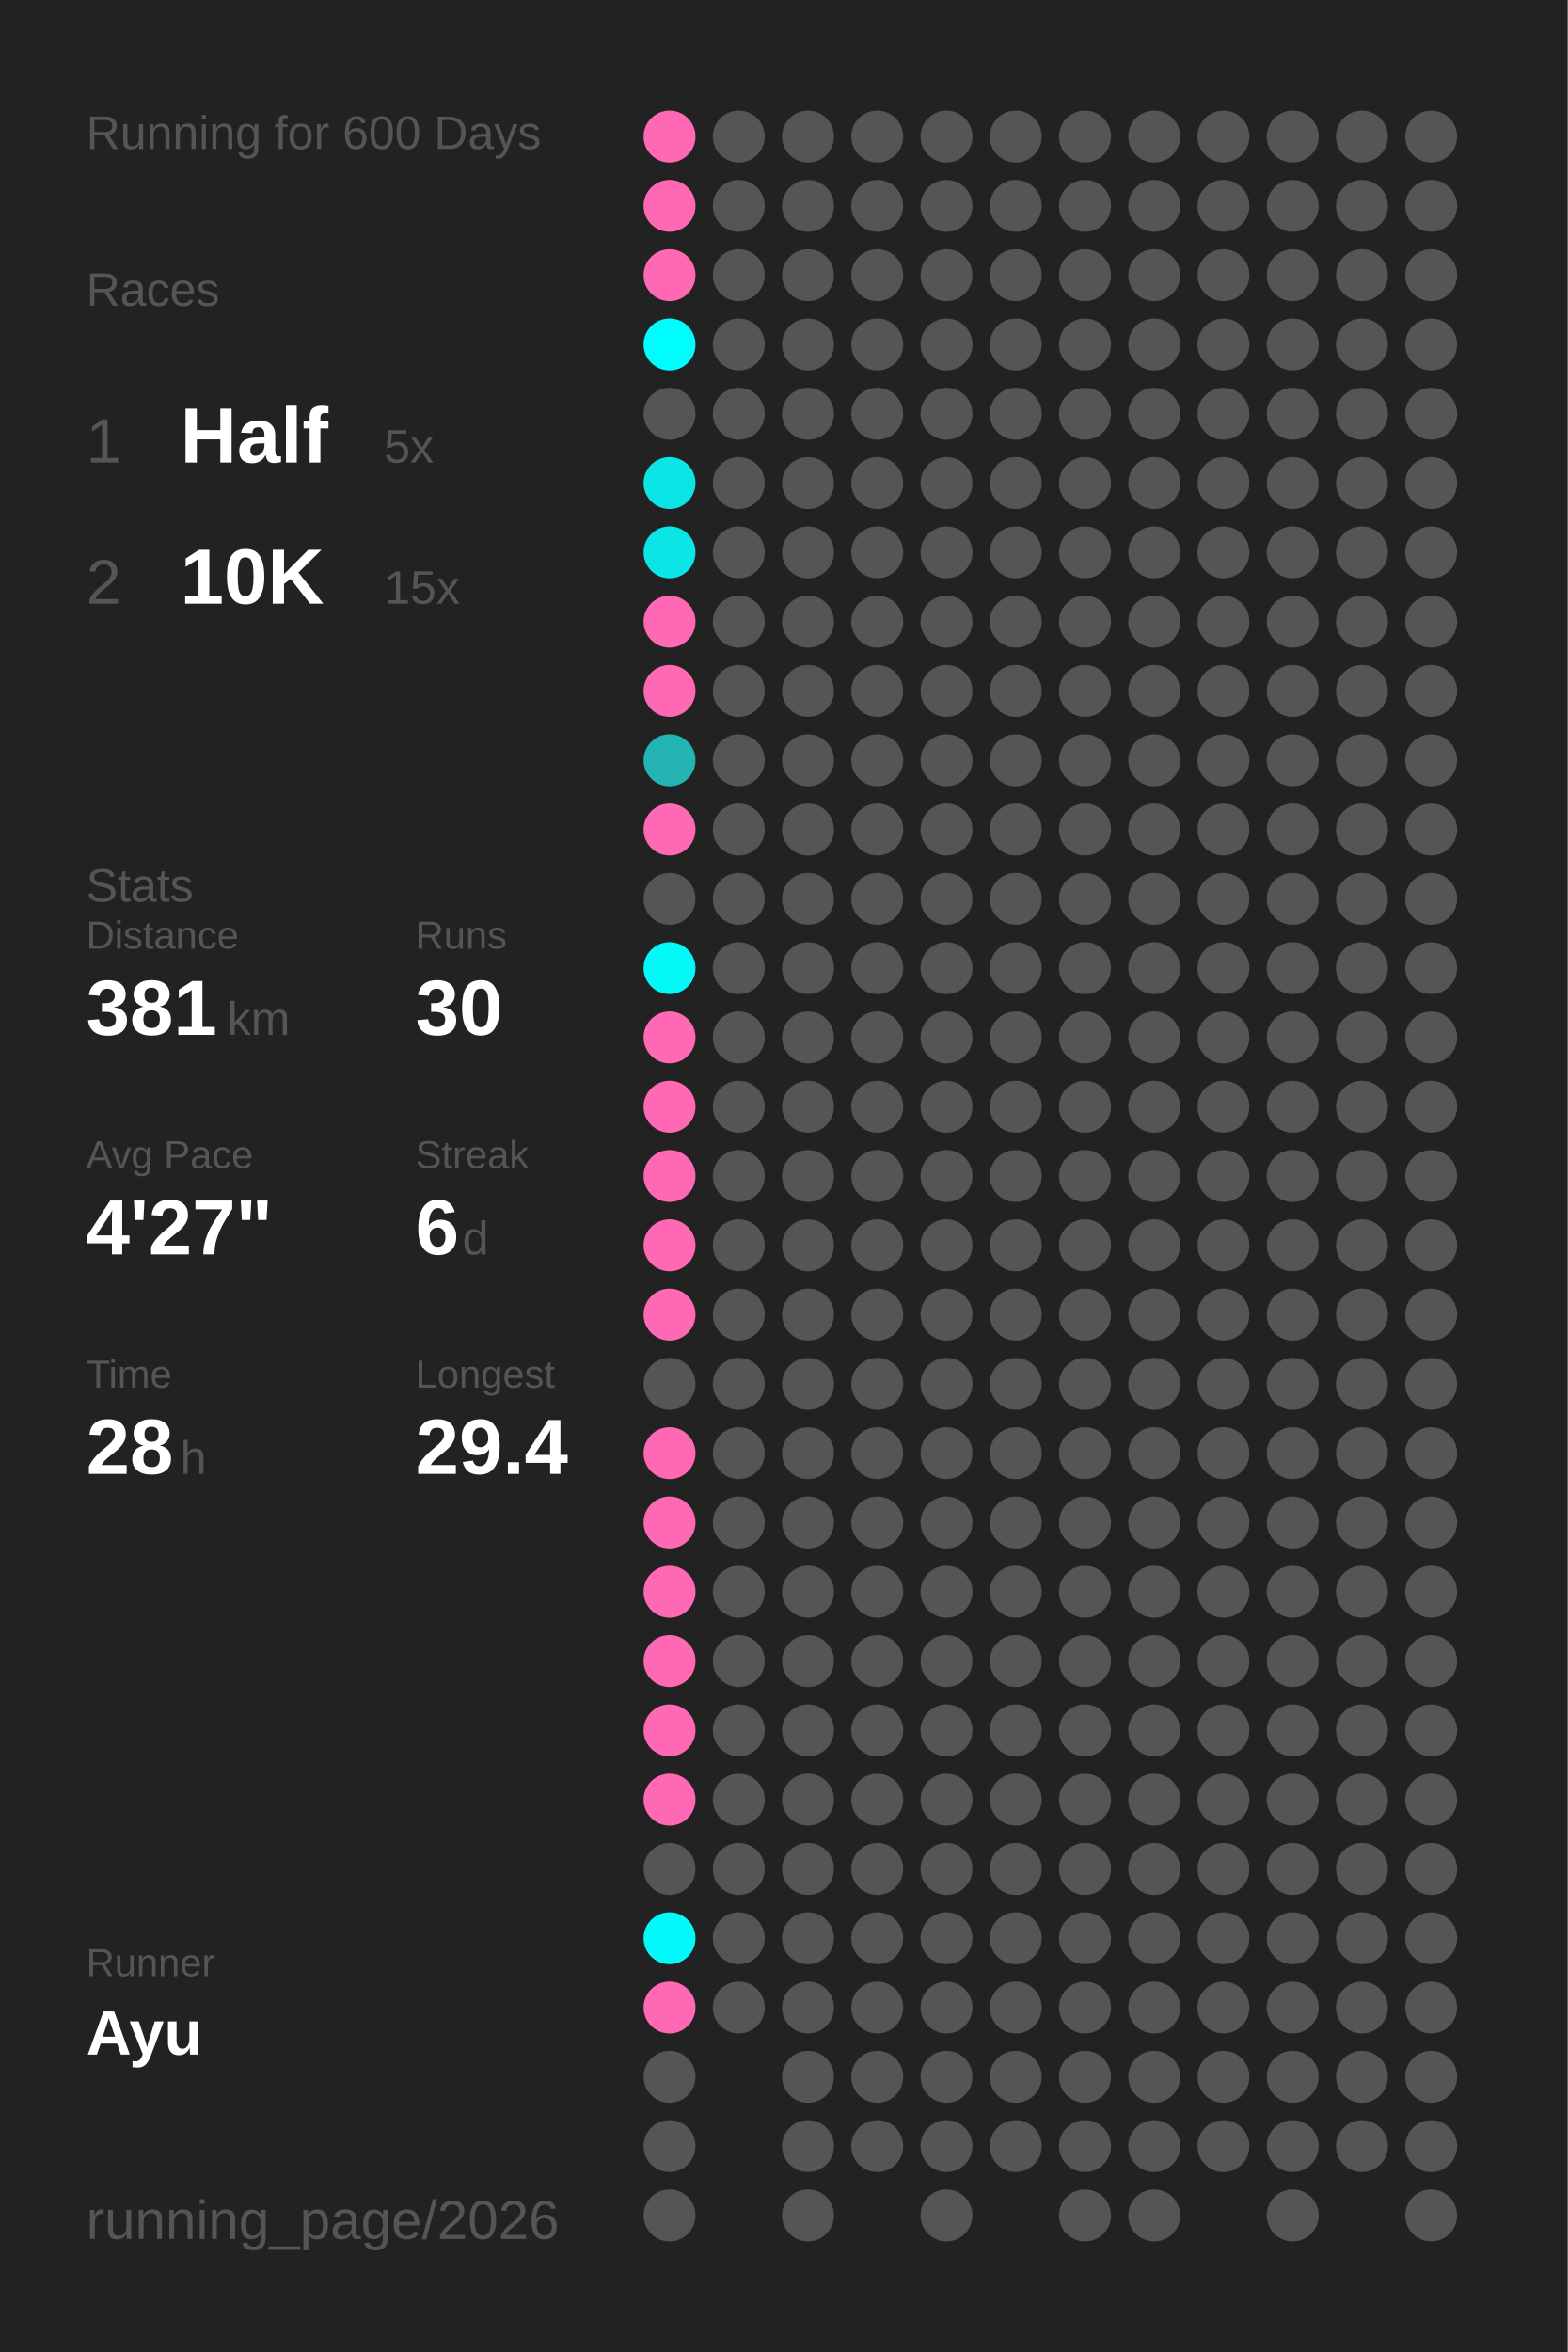
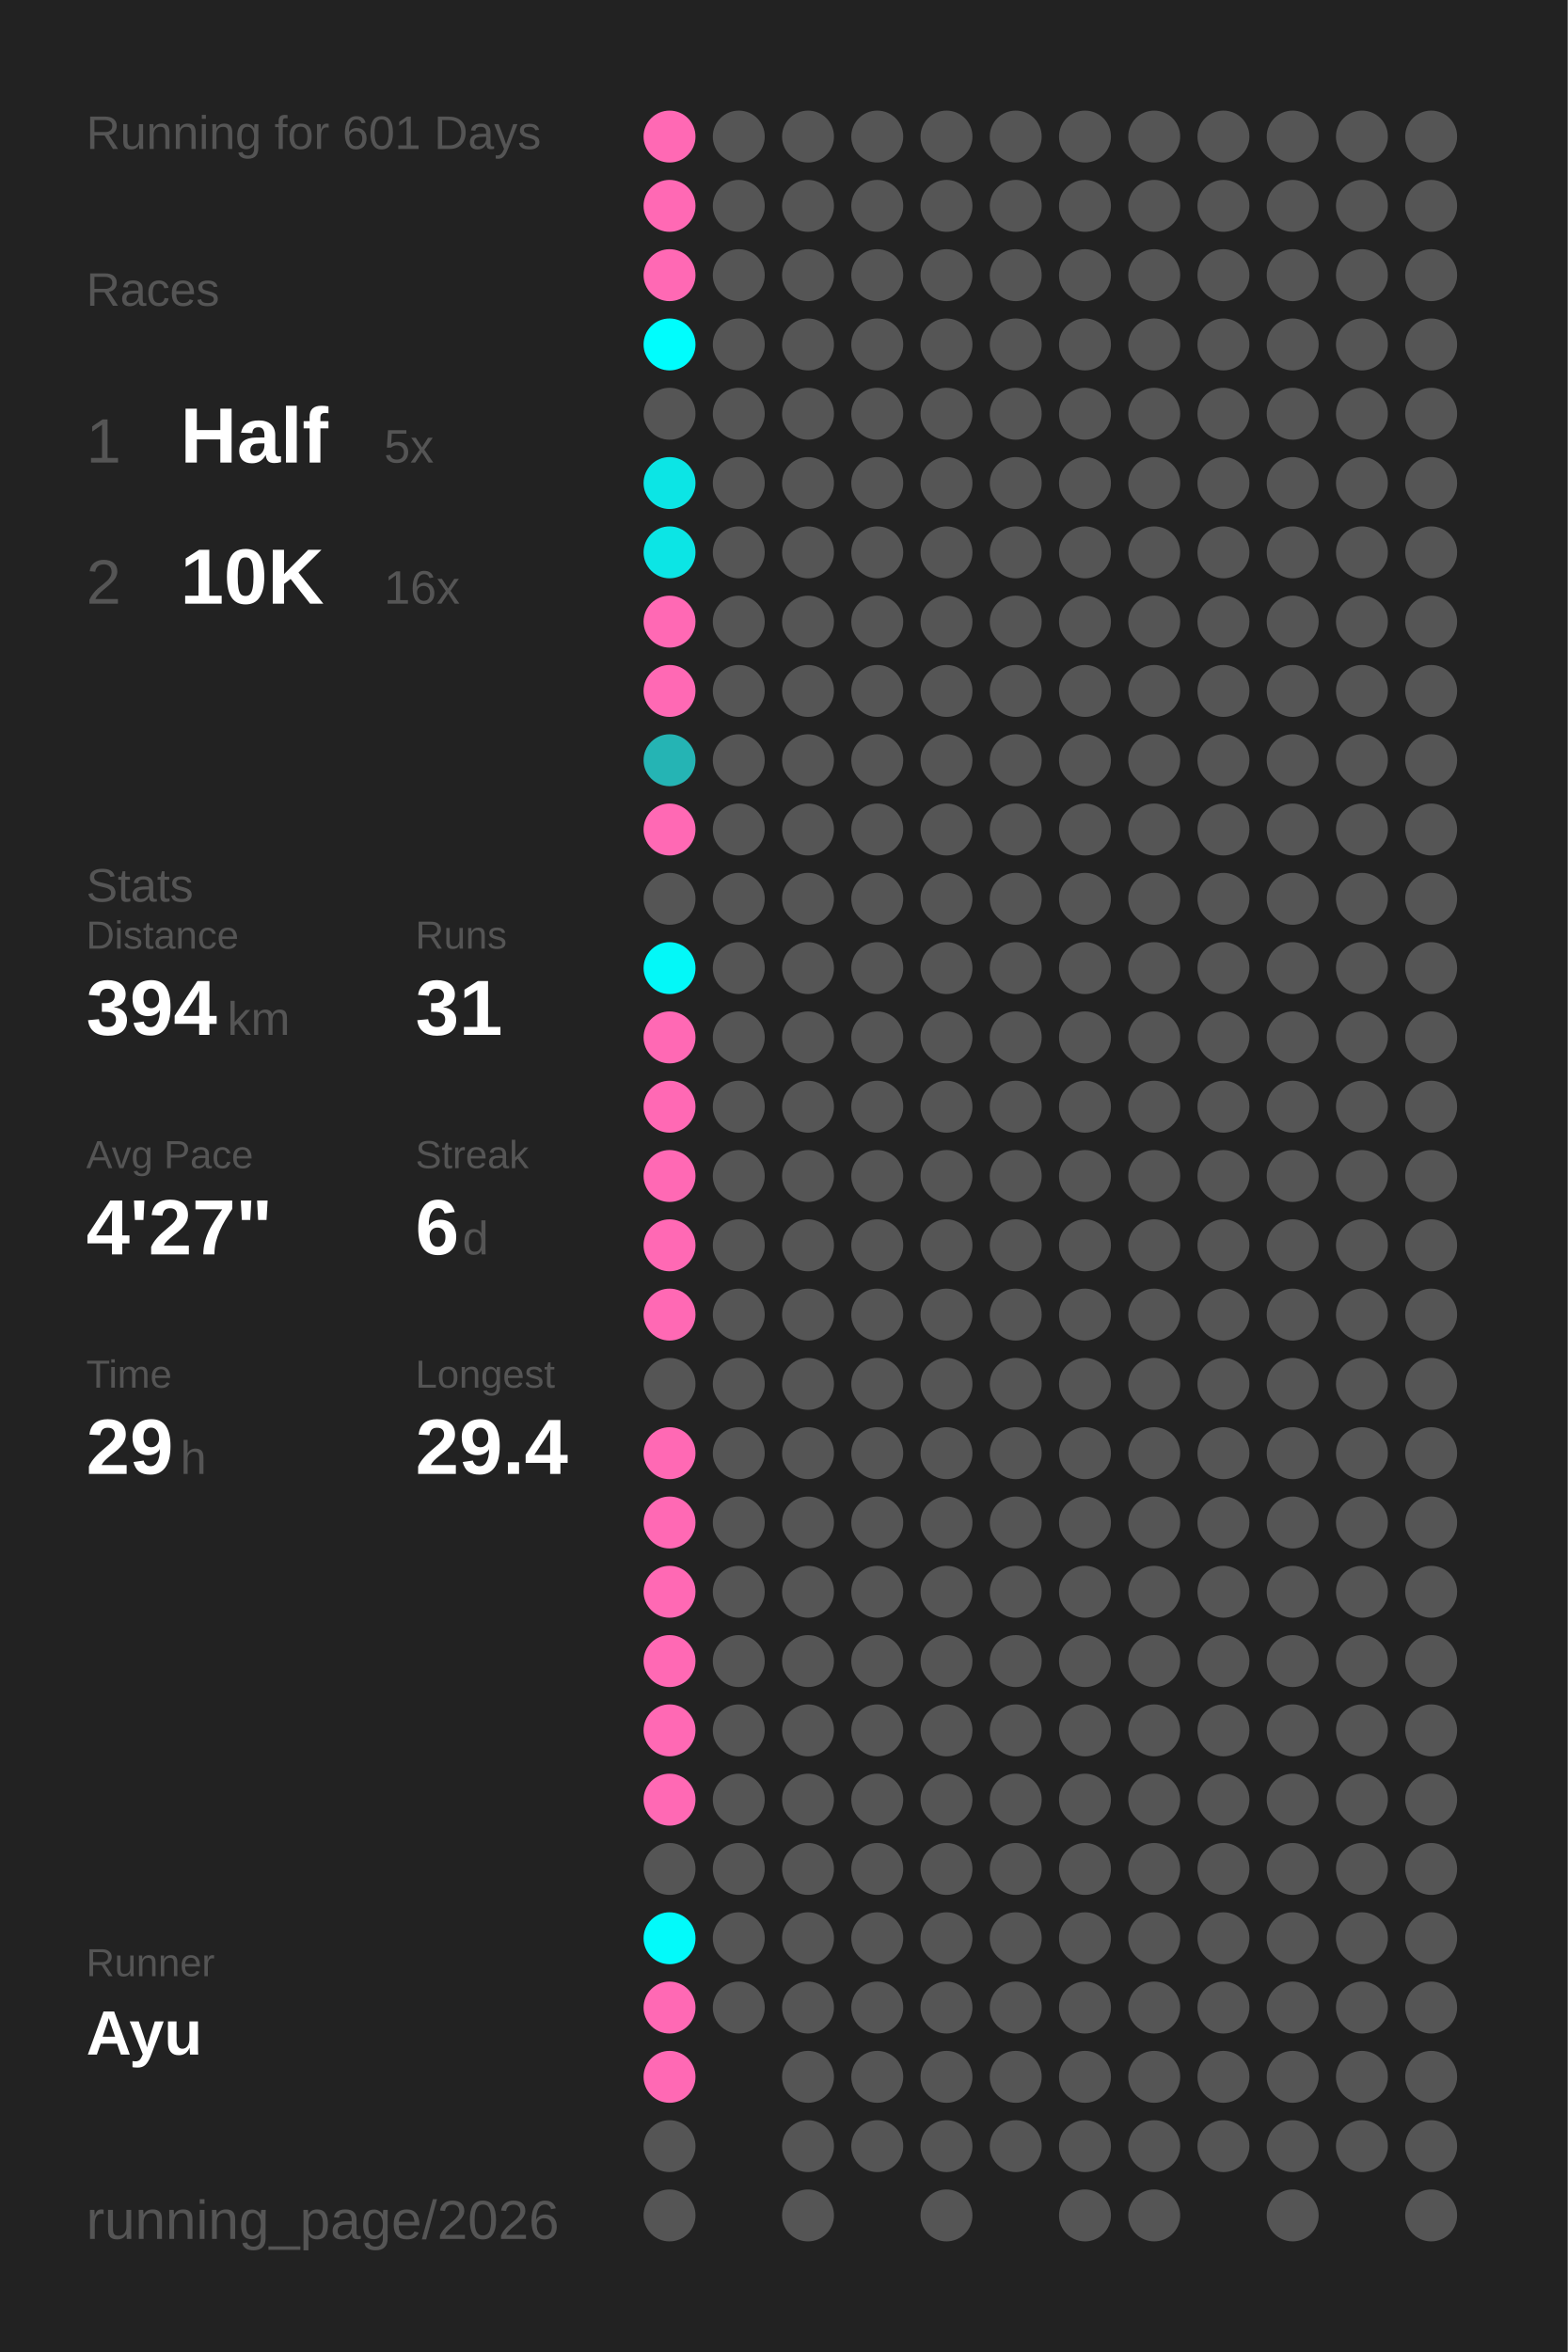
<svg xmlns="http://www.w3.org/2000/svg" baseProfile="full" height="300mm" version="1.1" viewBox="0,0,200,300" width="200mm">
  <defs />
  <rect fill="#222222" height="300" width="200" x="0" y="0" />
-   <text fill="#555555" style="font-size:6px; font-family:Arial;" x="11" y="19">Running for 600 Days</text>
+   <text fill="#555555" style="font-size:6px; font-family:Arial;" x="11" y="19">Running for 601 Days</text>
  <text fill="#555555" style="font-size:6px; font-family:Arial;" x="11" y="39">Races</text>
  <text fill="#555555" style="font-size:8px; font-family:Arial;" x="11" y="59">1</text>
  <text fill="#FFFFFF" style="font-size:10px; font-family:Arial; font-weight:bold;" x="23" y="59">Half</text>
  <text fill="#555555" style="font-size:6px; font-family:Arial;" x="49" y="59">5x</text>
  <text fill="#555555" style="font-size:8px; font-family:Arial;" x="11" y="77">2</text>
  <text fill="#FFFFFF" style="font-size:10px; font-family:Arial; font-weight:bold;" x="23" y="77">10K</text>
-   <text fill="#555555" style="font-size:6px; font-family:Arial;" x="49" y="77">15x</text>
+   <text fill="#555555" style="font-size:6px; font-family:Arial;" x="49" y="77">16x</text>
  <text fill="#555555" style="font-size:6px; font-family:Arial;" x="11" y="115">Stats</text>
  <text fill="#555555" style="font-size:5px; font-family:Arial;" x="11" y="121">Distance</text>
-   <text fill="#FFFFFF" style="font-size:10px; font-family:Arial; font-weight:bold;" x="11" y="132">381</text>
+   <text fill="#FFFFFF" style="font-size:10px; font-family:Arial; font-weight:bold;" x="11" y="132">394</text>
  <text fill="#555555" style="font-size:6px; font-family:Arial;" x="29" y="132">km</text>
  <text fill="#555555" style="font-size:5px; font-family:Arial;" x="53" y="121">Runs</text>
-   <text fill="#FFFFFF" style="font-size:10px; font-family:Arial; font-weight:bold;" x="53" y="132">30</text>
+   <text fill="#FFFFFF" style="font-size:10px; font-family:Arial; font-weight:bold;" x="53" y="132">31</text>
  <text fill="#555555" style="font-size:5px; font-family:Arial;" x="11" y="149">Avg Pace</text>
  <text fill="#FFFFFF" style="font-size:10px; font-family:Arial; font-weight:bold;" x="11" y="160">4'27"</text>
  <text fill="#555555" style="font-size:5px; font-family:Arial;" x="53" y="149">Streak</text>
  <text fill="#FFFFFF" style="font-size:10px; font-family:Arial; font-weight:bold;" x="53" y="160">6</text>
  <text fill="#555555" style="font-size:6px; font-family:Arial;" x="59" y="160">d</text>
  <text fill="#555555" style="font-size:5px; font-family:Arial;" x="11" y="177">Time</text>
-   <text fill="#FFFFFF" style="font-size:10px; font-family:Arial; font-weight:bold;" x="11" y="188">28</text>
+   <text fill="#FFFFFF" style="font-size:10px; font-family:Arial; font-weight:bold;" x="11" y="188">29</text>
  <text fill="#555555" style="font-size:6px; font-family:Arial;" x="23" y="188">h</text>
  <text fill="#555555" style="font-size:5px; font-family:Arial;" x="53" y="177">Longest</text>
  <text fill="#FFFFFF" style="font-size:10px; font-family:Arial; font-weight:bold;" x="53" y="188">29.4</text>
  <text fill="#555555" style="font-size:5px; font-family:Arial;" x="11" y="252.065">Runner</text>
  <text fill="#FFFFFF" style="font-size:8px; font-family:Arial; font-weight:bold;" x="11" y="262.065">Ayu</text>
  <text fill="#555555" style="font-size:7px; font-family:Arial;" x="11" y="285.581">running_page/2026</text>
  <circle cx="85.417" cy="17.419" fill="#ff69b4" r="3.312" />
  <circle cx="85.417" cy="26.258" fill="#ff69b4" r="3.312" />
  <circle cx="85.417" cy="35.097" fill="#ff69b4" r="3.312" />
  <circle cx="85.417" cy="43.935" fill="#00fdfd" r="3.312" />
  <circle cx="85.417" cy="52.774" fill="#555555" r="3.312" />
  <circle cx="85.417" cy="61.613" fill="#0ce5e5" r="3.312" />
  <circle cx="85.417" cy="70.452" fill="#0ce5e5" r="3.312" />
  <circle cx="85.417" cy="79.29" fill="#ff69b4" r="3.312" />
  <circle cx="85.417" cy="88.129" fill="#ff69b4" r="3.312" />
  <circle cx="85.417" cy="96.968" fill="#25b4b4" r="3.312" />
  <circle cx="85.417" cy="105.806" fill="#ff69b4" r="3.312" />
  <circle cx="85.417" cy="114.645" fill="#555555" r="3.312" />
  <circle cx="85.417" cy="123.484" fill="#03f8f8" r="3.312" />
  <circle cx="85.417" cy="132.323" fill="#ff69b4" r="3.312" />
  <circle cx="85.417" cy="141.161" fill="#ff69b4" r="3.312" />
  <circle cx="85.417" cy="150" fill="#ff69b4" r="3.312" />
  <circle cx="85.417" cy="158.839" fill="#ff69b4" r="3.312" />
  <circle cx="85.417" cy="167.677" fill="#ff69b4" r="3.312" />
  <circle cx="85.417" cy="176.516" fill="#555555" r="3.312" />
  <circle cx="85.417" cy="185.355" fill="#ff69b4" r="3.312" />
  <circle cx="85.417" cy="194.194" fill="#ff69b4" r="3.312" />
  <circle cx="85.417" cy="203.032" fill="#ff69b4" r="3.312" />
  <circle cx="85.417" cy="211.871" fill="#ff69b4" r="3.312" />
  <circle cx="85.417" cy="220.71" fill="#ff69b4" r="3.312" />
  <circle cx="85.417" cy="229.548" fill="#ff69b4" r="3.312" />
  <circle cx="85.417" cy="238.387" fill="#555555" r="3.312" />
  <circle cx="85.417" cy="247.226" fill="#02fafa" r="3.312" />
  <circle cx="85.417" cy="256.065" fill="#ff69b4" r="3.312" />
-   <circle cx="85.417" cy="264.903" fill="#555555" r="3.312" />
+   <circle cx="85.417" cy="264.903" fill="#ff69b4" r="3.312" />
  <circle cx="85.417" cy="273.742" fill="#555555" r="3.312" />
  <circle cx="85.417" cy="282.581" fill="#555555" r="3.312" />
  <circle cx="94.25" cy="17.419" fill="#555555" r="3.312" />
  <circle cx="94.25" cy="26.258" fill="#555555" r="3.312" />
  <circle cx="94.25" cy="35.097" fill="#555555" r="3.312" />
  <circle cx="94.25" cy="43.935" fill="#555555" r="3.312" />
  <circle cx="94.25" cy="52.774" fill="#555555" r="3.312" />
  <circle cx="94.25" cy="61.613" fill="#555555" r="3.312" />
  <circle cx="94.25" cy="70.452" fill="#555555" r="3.312" />
  <circle cx="94.25" cy="79.29" fill="#555555" r="3.312" />
  <circle cx="94.25" cy="88.129" fill="#555555" r="3.312" />
  <circle cx="94.25" cy="96.968" fill="#555555" r="3.312" />
  <circle cx="94.25" cy="105.806" fill="#555555" r="3.312" />
  <circle cx="94.25" cy="114.645" fill="#555555" r="3.312" />
  <circle cx="94.25" cy="123.484" fill="#555555" r="3.312" />
  <circle cx="94.25" cy="132.323" fill="#555555" r="3.312" />
  <circle cx="94.25" cy="141.161" fill="#555555" r="3.312" />
  <circle cx="94.25" cy="150" fill="#555555" r="3.312" />
  <circle cx="94.25" cy="158.839" fill="#555555" r="3.312" />
  <circle cx="94.25" cy="167.677" fill="#555555" r="3.312" />
  <circle cx="94.25" cy="176.516" fill="#555555" r="3.312" />
  <circle cx="94.25" cy="185.355" fill="#555555" r="3.312" />
  <circle cx="94.25" cy="194.194" fill="#555555" r="3.312" />
  <circle cx="94.25" cy="203.032" fill="#555555" r="3.312" />
  <circle cx="94.25" cy="211.871" fill="#555555" r="3.312" />
  <circle cx="94.25" cy="220.71" fill="#555555" r="3.312" />
  <circle cx="94.25" cy="229.548" fill="#555555" r="3.312" />
  <circle cx="94.25" cy="238.387" fill="#555555" r="3.312" />
  <circle cx="94.25" cy="247.226" fill="#555555" r="3.312" />
  <circle cx="94.25" cy="256.065" fill="#555555" r="3.312" />
  <circle cx="103.083" cy="17.419" fill="#555555" r="3.312" />
  <circle cx="103.083" cy="26.258" fill="#555555" r="3.312" />
  <circle cx="103.083" cy="35.097" fill="#555555" r="3.312" />
  <circle cx="103.083" cy="43.935" fill="#555555" r="3.312" />
  <circle cx="103.083" cy="52.774" fill="#555555" r="3.312" />
  <circle cx="103.083" cy="61.613" fill="#555555" r="3.312" />
  <circle cx="103.083" cy="70.452" fill="#555555" r="3.312" />
  <circle cx="103.083" cy="79.29" fill="#555555" r="3.312" />
  <circle cx="103.083" cy="88.129" fill="#555555" r="3.312" />
  <circle cx="103.083" cy="96.968" fill="#555555" r="3.312" />
  <circle cx="103.083" cy="105.806" fill="#555555" r="3.312" />
  <circle cx="103.083" cy="114.645" fill="#555555" r="3.312" />
  <circle cx="103.083" cy="123.484" fill="#555555" r="3.312" />
  <circle cx="103.083" cy="132.323" fill="#555555" r="3.312" />
  <circle cx="103.083" cy="141.161" fill="#555555" r="3.312" />
  <circle cx="103.083" cy="150" fill="#555555" r="3.312" />
  <circle cx="103.083" cy="158.839" fill="#555555" r="3.312" />
  <circle cx="103.083" cy="167.677" fill="#555555" r="3.312" />
  <circle cx="103.083" cy="176.516" fill="#555555" r="3.312" />
  <circle cx="103.083" cy="185.355" fill="#555555" r="3.312" />
  <circle cx="103.083" cy="194.194" fill="#555555" r="3.312" />
  <circle cx="103.083" cy="203.032" fill="#555555" r="3.312" />
  <circle cx="103.083" cy="211.871" fill="#555555" r="3.312" />
  <circle cx="103.083" cy="220.71" fill="#555555" r="3.312" />
  <circle cx="103.083" cy="229.548" fill="#555555" r="3.312" />
  <circle cx="103.083" cy="238.387" fill="#555555" r="3.312" />
  <circle cx="103.083" cy="247.226" fill="#555555" r="3.312" />
  <circle cx="103.083" cy="256.065" fill="#555555" r="3.312" />
  <circle cx="103.083" cy="264.903" fill="#555555" r="3.312" />
  <circle cx="103.083" cy="273.742" fill="#555555" r="3.312" />
  <circle cx="103.083" cy="282.581" fill="#555555" r="3.312" />
  <circle cx="111.917" cy="17.419" fill="#555555" r="3.312" />
  <circle cx="111.917" cy="26.258" fill="#555555" r="3.312" />
  <circle cx="111.917" cy="35.097" fill="#555555" r="3.312" />
  <circle cx="111.917" cy="43.935" fill="#555555" r="3.312" />
  <circle cx="111.917" cy="52.774" fill="#555555" r="3.312" />
  <circle cx="111.917" cy="61.613" fill="#555555" r="3.312" />
  <circle cx="111.917" cy="70.452" fill="#555555" r="3.312" />
  <circle cx="111.917" cy="79.29" fill="#555555" r="3.312" />
  <circle cx="111.917" cy="88.129" fill="#555555" r="3.312" />
  <circle cx="111.917" cy="96.968" fill="#555555" r="3.312" />
  <circle cx="111.917" cy="105.806" fill="#555555" r="3.312" />
  <circle cx="111.917" cy="114.645" fill="#555555" r="3.312" />
  <circle cx="111.917" cy="123.484" fill="#555555" r="3.312" />
  <circle cx="111.917" cy="132.323" fill="#555555" r="3.312" />
  <circle cx="111.917" cy="141.161" fill="#555555" r="3.312" />
  <circle cx="111.917" cy="150" fill="#555555" r="3.312" />
  <circle cx="111.917" cy="158.839" fill="#555555" r="3.312" />
  <circle cx="111.917" cy="167.677" fill="#555555" r="3.312" />
  <circle cx="111.917" cy="176.516" fill="#555555" r="3.312" />
  <circle cx="111.917" cy="185.355" fill="#555555" r="3.312" />
  <circle cx="111.917" cy="194.194" fill="#555555" r="3.312" />
  <circle cx="111.917" cy="203.032" fill="#555555" r="3.312" />
  <circle cx="111.917" cy="211.871" fill="#555555" r="3.312" />
  <circle cx="111.917" cy="220.71" fill="#555555" r="3.312" />
  <circle cx="111.917" cy="229.548" fill="#555555" r="3.312" />
  <circle cx="111.917" cy="238.387" fill="#555555" r="3.312" />
  <circle cx="111.917" cy="247.226" fill="#555555" r="3.312" />
  <circle cx="111.917" cy="256.065" fill="#555555" r="3.312" />
  <circle cx="111.917" cy="264.903" fill="#555555" r="3.312" />
  <circle cx="111.917" cy="273.742" fill="#555555" r="3.312" />
  <circle cx="120.75" cy="17.419" fill="#555555" r="3.312" />
  <circle cx="120.75" cy="26.258" fill="#555555" r="3.312" />
  <circle cx="120.75" cy="35.097" fill="#555555" r="3.312" />
  <circle cx="120.75" cy="43.935" fill="#555555" r="3.312" />
  <circle cx="120.75" cy="52.774" fill="#555555" r="3.312" />
  <circle cx="120.75" cy="61.613" fill="#555555" r="3.312" />
  <circle cx="120.75" cy="70.452" fill="#555555" r="3.312" />
  <circle cx="120.75" cy="79.29" fill="#555555" r="3.312" />
  <circle cx="120.75" cy="88.129" fill="#555555" r="3.312" />
  <circle cx="120.75" cy="96.968" fill="#555555" r="3.312" />
  <circle cx="120.75" cy="105.806" fill="#555555" r="3.312" />
  <circle cx="120.75" cy="114.645" fill="#555555" r="3.312" />
  <circle cx="120.75" cy="123.484" fill="#555555" r="3.312" />
  <circle cx="120.75" cy="132.323" fill="#555555" r="3.312" />
  <circle cx="120.75" cy="141.161" fill="#555555" r="3.312" />
  <circle cx="120.75" cy="150" fill="#555555" r="3.312" />
  <circle cx="120.75" cy="158.839" fill="#555555" r="3.312" />
  <circle cx="120.75" cy="167.677" fill="#555555" r="3.312" />
  <circle cx="120.75" cy="176.516" fill="#555555" r="3.312" />
  <circle cx="120.75" cy="185.355" fill="#555555" r="3.312" />
  <circle cx="120.75" cy="194.194" fill="#555555" r="3.312" />
  <circle cx="120.75" cy="203.032" fill="#555555" r="3.312" />
  <circle cx="120.75" cy="211.871" fill="#555555" r="3.312" />
  <circle cx="120.75" cy="220.71" fill="#555555" r="3.312" />
  <circle cx="120.75" cy="229.548" fill="#555555" r="3.312" />
  <circle cx="120.75" cy="238.387" fill="#555555" r="3.312" />
  <circle cx="120.75" cy="247.226" fill="#555555" r="3.312" />
  <circle cx="120.75" cy="256.065" fill="#555555" r="3.312" />
  <circle cx="120.75" cy="264.903" fill="#555555" r="3.312" />
  <circle cx="120.75" cy="273.742" fill="#555555" r="3.312" />
  <circle cx="120.75" cy="282.581" fill="#555555" r="3.312" />
  <circle cx="129.583" cy="17.419" fill="#555555" r="3.312" />
  <circle cx="129.583" cy="26.258" fill="#555555" r="3.312" />
  <circle cx="129.583" cy="35.097" fill="#555555" r="3.312" />
  <circle cx="129.583" cy="43.935" fill="#555555" r="3.312" />
  <circle cx="129.583" cy="52.774" fill="#555555" r="3.312" />
  <circle cx="129.583" cy="61.613" fill="#555555" r="3.312" />
  <circle cx="129.583" cy="70.452" fill="#555555" r="3.312" />
  <circle cx="129.583" cy="79.29" fill="#555555" r="3.312" />
  <circle cx="129.583" cy="88.129" fill="#555555" r="3.312" />
  <circle cx="129.583" cy="96.968" fill="#555555" r="3.312" />
  <circle cx="129.583" cy="105.806" fill="#555555" r="3.312" />
  <circle cx="129.583" cy="114.645" fill="#555555" r="3.312" />
  <circle cx="129.583" cy="123.484" fill="#555555" r="3.312" />
  <circle cx="129.583" cy="132.323" fill="#555555" r="3.312" />
  <circle cx="129.583" cy="141.161" fill="#555555" r="3.312" />
  <circle cx="129.583" cy="150" fill="#555555" r="3.312" />
  <circle cx="129.583" cy="158.839" fill="#555555" r="3.312" />
  <circle cx="129.583" cy="167.677" fill="#555555" r="3.312" />
  <circle cx="129.583" cy="176.516" fill="#555555" r="3.312" />
  <circle cx="129.583" cy="185.355" fill="#555555" r="3.312" />
  <circle cx="129.583" cy="194.194" fill="#555555" r="3.312" />
  <circle cx="129.583" cy="203.032" fill="#555555" r="3.312" />
  <circle cx="129.583" cy="211.871" fill="#555555" r="3.312" />
  <circle cx="129.583" cy="220.71" fill="#555555" r="3.312" />
  <circle cx="129.583" cy="229.548" fill="#555555" r="3.312" />
  <circle cx="129.583" cy="238.387" fill="#555555" r="3.312" />
  <circle cx="129.583" cy="247.226" fill="#555555" r="3.312" />
  <circle cx="129.583" cy="256.065" fill="#555555" r="3.312" />
  <circle cx="129.583" cy="264.903" fill="#555555" r="3.312" />
  <circle cx="129.583" cy="273.742" fill="#555555" r="3.312" />
  <circle cx="138.417" cy="17.419" fill="#555555" r="3.312" />
  <circle cx="138.417" cy="26.258" fill="#555555" r="3.312" />
  <circle cx="138.417" cy="35.097" fill="#555555" r="3.312" />
  <circle cx="138.417" cy="43.935" fill="#555555" r="3.312" />
  <circle cx="138.417" cy="52.774" fill="#555555" r="3.312" />
  <circle cx="138.417" cy="61.613" fill="#555555" r="3.312" />
  <circle cx="138.417" cy="70.452" fill="#555555" r="3.312" />
  <circle cx="138.417" cy="79.29" fill="#555555" r="3.312" />
  <circle cx="138.417" cy="88.129" fill="#555555" r="3.312" />
  <circle cx="138.417" cy="96.968" fill="#555555" r="3.312" />
  <circle cx="138.417" cy="105.806" fill="#555555" r="3.312" />
  <circle cx="138.417" cy="114.645" fill="#555555" r="3.312" />
  <circle cx="138.417" cy="123.484" fill="#555555" r="3.312" />
  <circle cx="138.417" cy="132.323" fill="#555555" r="3.312" />
  <circle cx="138.417" cy="141.161" fill="#555555" r="3.312" />
  <circle cx="138.417" cy="150" fill="#555555" r="3.312" />
  <circle cx="138.417" cy="158.839" fill="#555555" r="3.312" />
  <circle cx="138.417" cy="167.677" fill="#555555" r="3.312" />
  <circle cx="138.417" cy="176.516" fill="#555555" r="3.312" />
  <circle cx="138.417" cy="185.355" fill="#555555" r="3.312" />
  <circle cx="138.417" cy="194.194" fill="#555555" r="3.312" />
  <circle cx="138.417" cy="203.032" fill="#555555" r="3.312" />
  <circle cx="138.417" cy="211.871" fill="#555555" r="3.312" />
  <circle cx="138.417" cy="220.71" fill="#555555" r="3.312" />
  <circle cx="138.417" cy="229.548" fill="#555555" r="3.312" />
  <circle cx="138.417" cy="238.387" fill="#555555" r="3.312" />
  <circle cx="138.417" cy="247.226" fill="#555555" r="3.312" />
  <circle cx="138.417" cy="256.065" fill="#555555" r="3.312" />
  <circle cx="138.417" cy="264.903" fill="#555555" r="3.312" />
  <circle cx="138.417" cy="273.742" fill="#555555" r="3.312" />
  <circle cx="138.417" cy="282.581" fill="#555555" r="3.312" />
  <circle cx="147.25" cy="17.419" fill="#555555" r="3.312" />
  <circle cx="147.25" cy="26.258" fill="#555555" r="3.312" />
  <circle cx="147.25" cy="35.097" fill="#555555" r="3.312" />
  <circle cx="147.25" cy="43.935" fill="#555555" r="3.312" />
  <circle cx="147.25" cy="52.774" fill="#555555" r="3.312" />
  <circle cx="147.25" cy="61.613" fill="#555555" r="3.312" />
  <circle cx="147.25" cy="70.452" fill="#555555" r="3.312" />
  <circle cx="147.25" cy="79.29" fill="#555555" r="3.312" />
  <circle cx="147.25" cy="88.129" fill="#555555" r="3.312" />
  <circle cx="147.25" cy="96.968" fill="#555555" r="3.312" />
  <circle cx="147.25" cy="105.806" fill="#555555" r="3.312" />
  <circle cx="147.25" cy="114.645" fill="#555555" r="3.312" />
  <circle cx="147.25" cy="123.484" fill="#555555" r="3.312" />
  <circle cx="147.25" cy="132.323" fill="#555555" r="3.312" />
  <circle cx="147.25" cy="141.161" fill="#555555" r="3.312" />
  <circle cx="147.25" cy="150" fill="#555555" r="3.312" />
  <circle cx="147.25" cy="158.839" fill="#555555" r="3.312" />
  <circle cx="147.25" cy="167.677" fill="#555555" r="3.312" />
  <circle cx="147.25" cy="176.516" fill="#555555" r="3.312" />
  <circle cx="147.25" cy="185.355" fill="#555555" r="3.312" />
  <circle cx="147.25" cy="194.194" fill="#555555" r="3.312" />
  <circle cx="147.25" cy="203.032" fill="#555555" r="3.312" />
  <circle cx="147.25" cy="211.871" fill="#555555" r="3.312" />
  <circle cx="147.25" cy="220.71" fill="#555555" r="3.312" />
  <circle cx="147.25" cy="229.548" fill="#555555" r="3.312" />
  <circle cx="147.25" cy="238.387" fill="#555555" r="3.312" />
  <circle cx="147.25" cy="247.226" fill="#555555" r="3.312" />
  <circle cx="147.25" cy="256.065" fill="#555555" r="3.312" />
  <circle cx="147.25" cy="264.903" fill="#555555" r="3.312" />
  <circle cx="147.25" cy="273.742" fill="#555555" r="3.312" />
  <circle cx="147.25" cy="282.581" fill="#555555" r="3.312" />
  <circle cx="156.083" cy="17.419" fill="#555555" r="3.312" />
  <circle cx="156.083" cy="26.258" fill="#555555" r="3.312" />
  <circle cx="156.083" cy="35.097" fill="#555555" r="3.312" />
  <circle cx="156.083" cy="43.935" fill="#555555" r="3.312" />
  <circle cx="156.083" cy="52.774" fill="#555555" r="3.312" />
  <circle cx="156.083" cy="61.613" fill="#555555" r="3.312" />
  <circle cx="156.083" cy="70.452" fill="#555555" r="3.312" />
  <circle cx="156.083" cy="79.29" fill="#555555" r="3.312" />
  <circle cx="156.083" cy="88.129" fill="#555555" r="3.312" />
  <circle cx="156.083" cy="96.968" fill="#555555" r="3.312" />
  <circle cx="156.083" cy="105.806" fill="#555555" r="3.312" />
  <circle cx="156.083" cy="114.645" fill="#555555" r="3.312" />
  <circle cx="156.083" cy="123.484" fill="#555555" r="3.312" />
  <circle cx="156.083" cy="132.323" fill="#555555" r="3.312" />
  <circle cx="156.083" cy="141.161" fill="#555555" r="3.312" />
  <circle cx="156.083" cy="150" fill="#555555" r="3.312" />
  <circle cx="156.083" cy="158.839" fill="#555555" r="3.312" />
  <circle cx="156.083" cy="167.677" fill="#555555" r="3.312" />
  <circle cx="156.083" cy="176.516" fill="#555555" r="3.312" />
  <circle cx="156.083" cy="185.355" fill="#555555" r="3.312" />
  <circle cx="156.083" cy="194.194" fill="#555555" r="3.312" />
  <circle cx="156.083" cy="203.032" fill="#555555" r="3.312" />
  <circle cx="156.083" cy="211.871" fill="#555555" r="3.312" />
  <circle cx="156.083" cy="220.71" fill="#555555" r="3.312" />
  <circle cx="156.083" cy="229.548" fill="#555555" r="3.312" />
  <circle cx="156.083" cy="238.387" fill="#555555" r="3.312" />
  <circle cx="156.083" cy="247.226" fill="#555555" r="3.312" />
  <circle cx="156.083" cy="256.065" fill="#555555" r="3.312" />
  <circle cx="156.083" cy="264.903" fill="#555555" r="3.312" />
  <circle cx="156.083" cy="273.742" fill="#555555" r="3.312" />
  <circle cx="164.917" cy="17.419" fill="#555555" r="3.312" />
  <circle cx="164.917" cy="26.258" fill="#555555" r="3.312" />
  <circle cx="164.917" cy="35.097" fill="#555555" r="3.312" />
  <circle cx="164.917" cy="43.935" fill="#555555" r="3.312" />
  <circle cx="164.917" cy="52.774" fill="#555555" r="3.312" />
  <circle cx="164.917" cy="61.613" fill="#555555" r="3.312" />
  <circle cx="164.917" cy="70.452" fill="#555555" r="3.312" />
  <circle cx="164.917" cy="79.29" fill="#555555" r="3.312" />
  <circle cx="164.917" cy="88.129" fill="#555555" r="3.312" />
  <circle cx="164.917" cy="96.968" fill="#555555" r="3.312" />
  <circle cx="164.917" cy="105.806" fill="#555555" r="3.312" />
  <circle cx="164.917" cy="114.645" fill="#555555" r="3.312" />
  <circle cx="164.917" cy="123.484" fill="#555555" r="3.312" />
  <circle cx="164.917" cy="132.323" fill="#555555" r="3.312" />
  <circle cx="164.917" cy="141.161" fill="#555555" r="3.312" />
  <circle cx="164.917" cy="150" fill="#555555" r="3.312" />
  <circle cx="164.917" cy="158.839" fill="#555555" r="3.312" />
  <circle cx="164.917" cy="167.677" fill="#555555" r="3.312" />
  <circle cx="164.917" cy="176.516" fill="#555555" r="3.312" />
  <circle cx="164.917" cy="185.355" fill="#555555" r="3.312" />
  <circle cx="164.917" cy="194.194" fill="#555555" r="3.312" />
  <circle cx="164.917" cy="203.032" fill="#555555" r="3.312" />
  <circle cx="164.917" cy="211.871" fill="#555555" r="3.312" />
  <circle cx="164.917" cy="220.71" fill="#555555" r="3.312" />
  <circle cx="164.917" cy="229.548" fill="#555555" r="3.312" />
  <circle cx="164.917" cy="238.387" fill="#555555" r="3.312" />
  <circle cx="164.917" cy="247.226" fill="#555555" r="3.312" />
  <circle cx="164.917" cy="256.065" fill="#555555" r="3.312" />
  <circle cx="164.917" cy="264.903" fill="#555555" r="3.312" />
  <circle cx="164.917" cy="273.742" fill="#555555" r="3.312" />
  <circle cx="164.917" cy="282.581" fill="#555555" r="3.312" />
  <circle cx="173.75" cy="17.419" fill="#555555" r="3.312" />
  <circle cx="173.75" cy="26.258" fill="#555555" r="3.312" />
  <circle cx="173.75" cy="35.097" fill="#555555" r="3.312" />
  <circle cx="173.75" cy="43.935" fill="#555555" r="3.312" />
  <circle cx="173.75" cy="52.774" fill="#555555" r="3.312" />
  <circle cx="173.75" cy="61.613" fill="#555555" r="3.312" />
  <circle cx="173.75" cy="70.452" fill="#555555" r="3.312" />
  <circle cx="173.75" cy="79.29" fill="#555555" r="3.312" />
  <circle cx="173.75" cy="88.129" fill="#555555" r="3.312" />
  <circle cx="173.75" cy="96.968" fill="#555555" r="3.312" />
  <circle cx="173.75" cy="105.806" fill="#555555" r="3.312" />
  <circle cx="173.75" cy="114.645" fill="#555555" r="3.312" />
  <circle cx="173.75" cy="123.484" fill="#555555" r="3.312" />
  <circle cx="173.75" cy="132.323" fill="#555555" r="3.312" />
  <circle cx="173.75" cy="141.161" fill="#555555" r="3.312" />
  <circle cx="173.75" cy="150" fill="#555555" r="3.312" />
  <circle cx="173.75" cy="158.839" fill="#555555" r="3.312" />
  <circle cx="173.75" cy="167.677" fill="#555555" r="3.312" />
  <circle cx="173.75" cy="176.516" fill="#555555" r="3.312" />
  <circle cx="173.75" cy="185.355" fill="#555555" r="3.312" />
  <circle cx="173.75" cy="194.194" fill="#555555" r="3.312" />
  <circle cx="173.75" cy="203.032" fill="#555555" r="3.312" />
  <circle cx="173.75" cy="211.871" fill="#555555" r="3.312" />
  <circle cx="173.75" cy="220.71" fill="#555555" r="3.312" />
  <circle cx="173.75" cy="229.548" fill="#555555" r="3.312" />
  <circle cx="173.75" cy="238.387" fill="#555555" r="3.312" />
  <circle cx="173.75" cy="247.226" fill="#555555" r="3.312" />
  <circle cx="173.75" cy="256.065" fill="#555555" r="3.312" />
  <circle cx="173.75" cy="264.903" fill="#555555" r="3.312" />
  <circle cx="173.75" cy="273.742" fill="#555555" r="3.312" />
  <circle cx="182.583" cy="17.419" fill="#555555" r="3.312" />
  <circle cx="182.583" cy="26.258" fill="#555555" r="3.312" />
  <circle cx="182.583" cy="35.097" fill="#555555" r="3.312" />
  <circle cx="182.583" cy="43.935" fill="#555555" r="3.312" />
  <circle cx="182.583" cy="52.774" fill="#555555" r="3.312" />
  <circle cx="182.583" cy="61.613" fill="#555555" r="3.312" />
  <circle cx="182.583" cy="70.452" fill="#555555" r="3.312" />
  <circle cx="182.583" cy="79.29" fill="#555555" r="3.312" />
  <circle cx="182.583" cy="88.129" fill="#555555" r="3.312" />
  <circle cx="182.583" cy="96.968" fill="#555555" r="3.312" />
  <circle cx="182.583" cy="105.806" fill="#555555" r="3.312" />
  <circle cx="182.583" cy="114.645" fill="#555555" r="3.312" />
  <circle cx="182.583" cy="123.484" fill="#555555" r="3.312" />
  <circle cx="182.583" cy="132.323" fill="#555555" r="3.312" />
  <circle cx="182.583" cy="141.161" fill="#555555" r="3.312" />
  <circle cx="182.583" cy="150" fill="#555555" r="3.312" />
  <circle cx="182.583" cy="158.839" fill="#555555" r="3.312" />
  <circle cx="182.583" cy="167.677" fill="#555555" r="3.312" />
  <circle cx="182.583" cy="176.516" fill="#555555" r="3.312" />
  <circle cx="182.583" cy="185.355" fill="#555555" r="3.312" />
  <circle cx="182.583" cy="194.194" fill="#555555" r="3.312" />
  <circle cx="182.583" cy="203.032" fill="#555555" r="3.312" />
  <circle cx="182.583" cy="211.871" fill="#555555" r="3.312" />
  <circle cx="182.583" cy="220.71" fill="#555555" r="3.312" />
  <circle cx="182.583" cy="229.548" fill="#555555" r="3.312" />
  <circle cx="182.583" cy="238.387" fill="#555555" r="3.312" />
  <circle cx="182.583" cy="247.226" fill="#555555" r="3.312" />
  <circle cx="182.583" cy="256.065" fill="#555555" r="3.312" />
  <circle cx="182.583" cy="264.903" fill="#555555" r="3.312" />
  <circle cx="182.583" cy="273.742" fill="#555555" r="3.312" />
  <circle cx="182.583" cy="282.581" fill="#555555" r="3.312" />
</svg>
